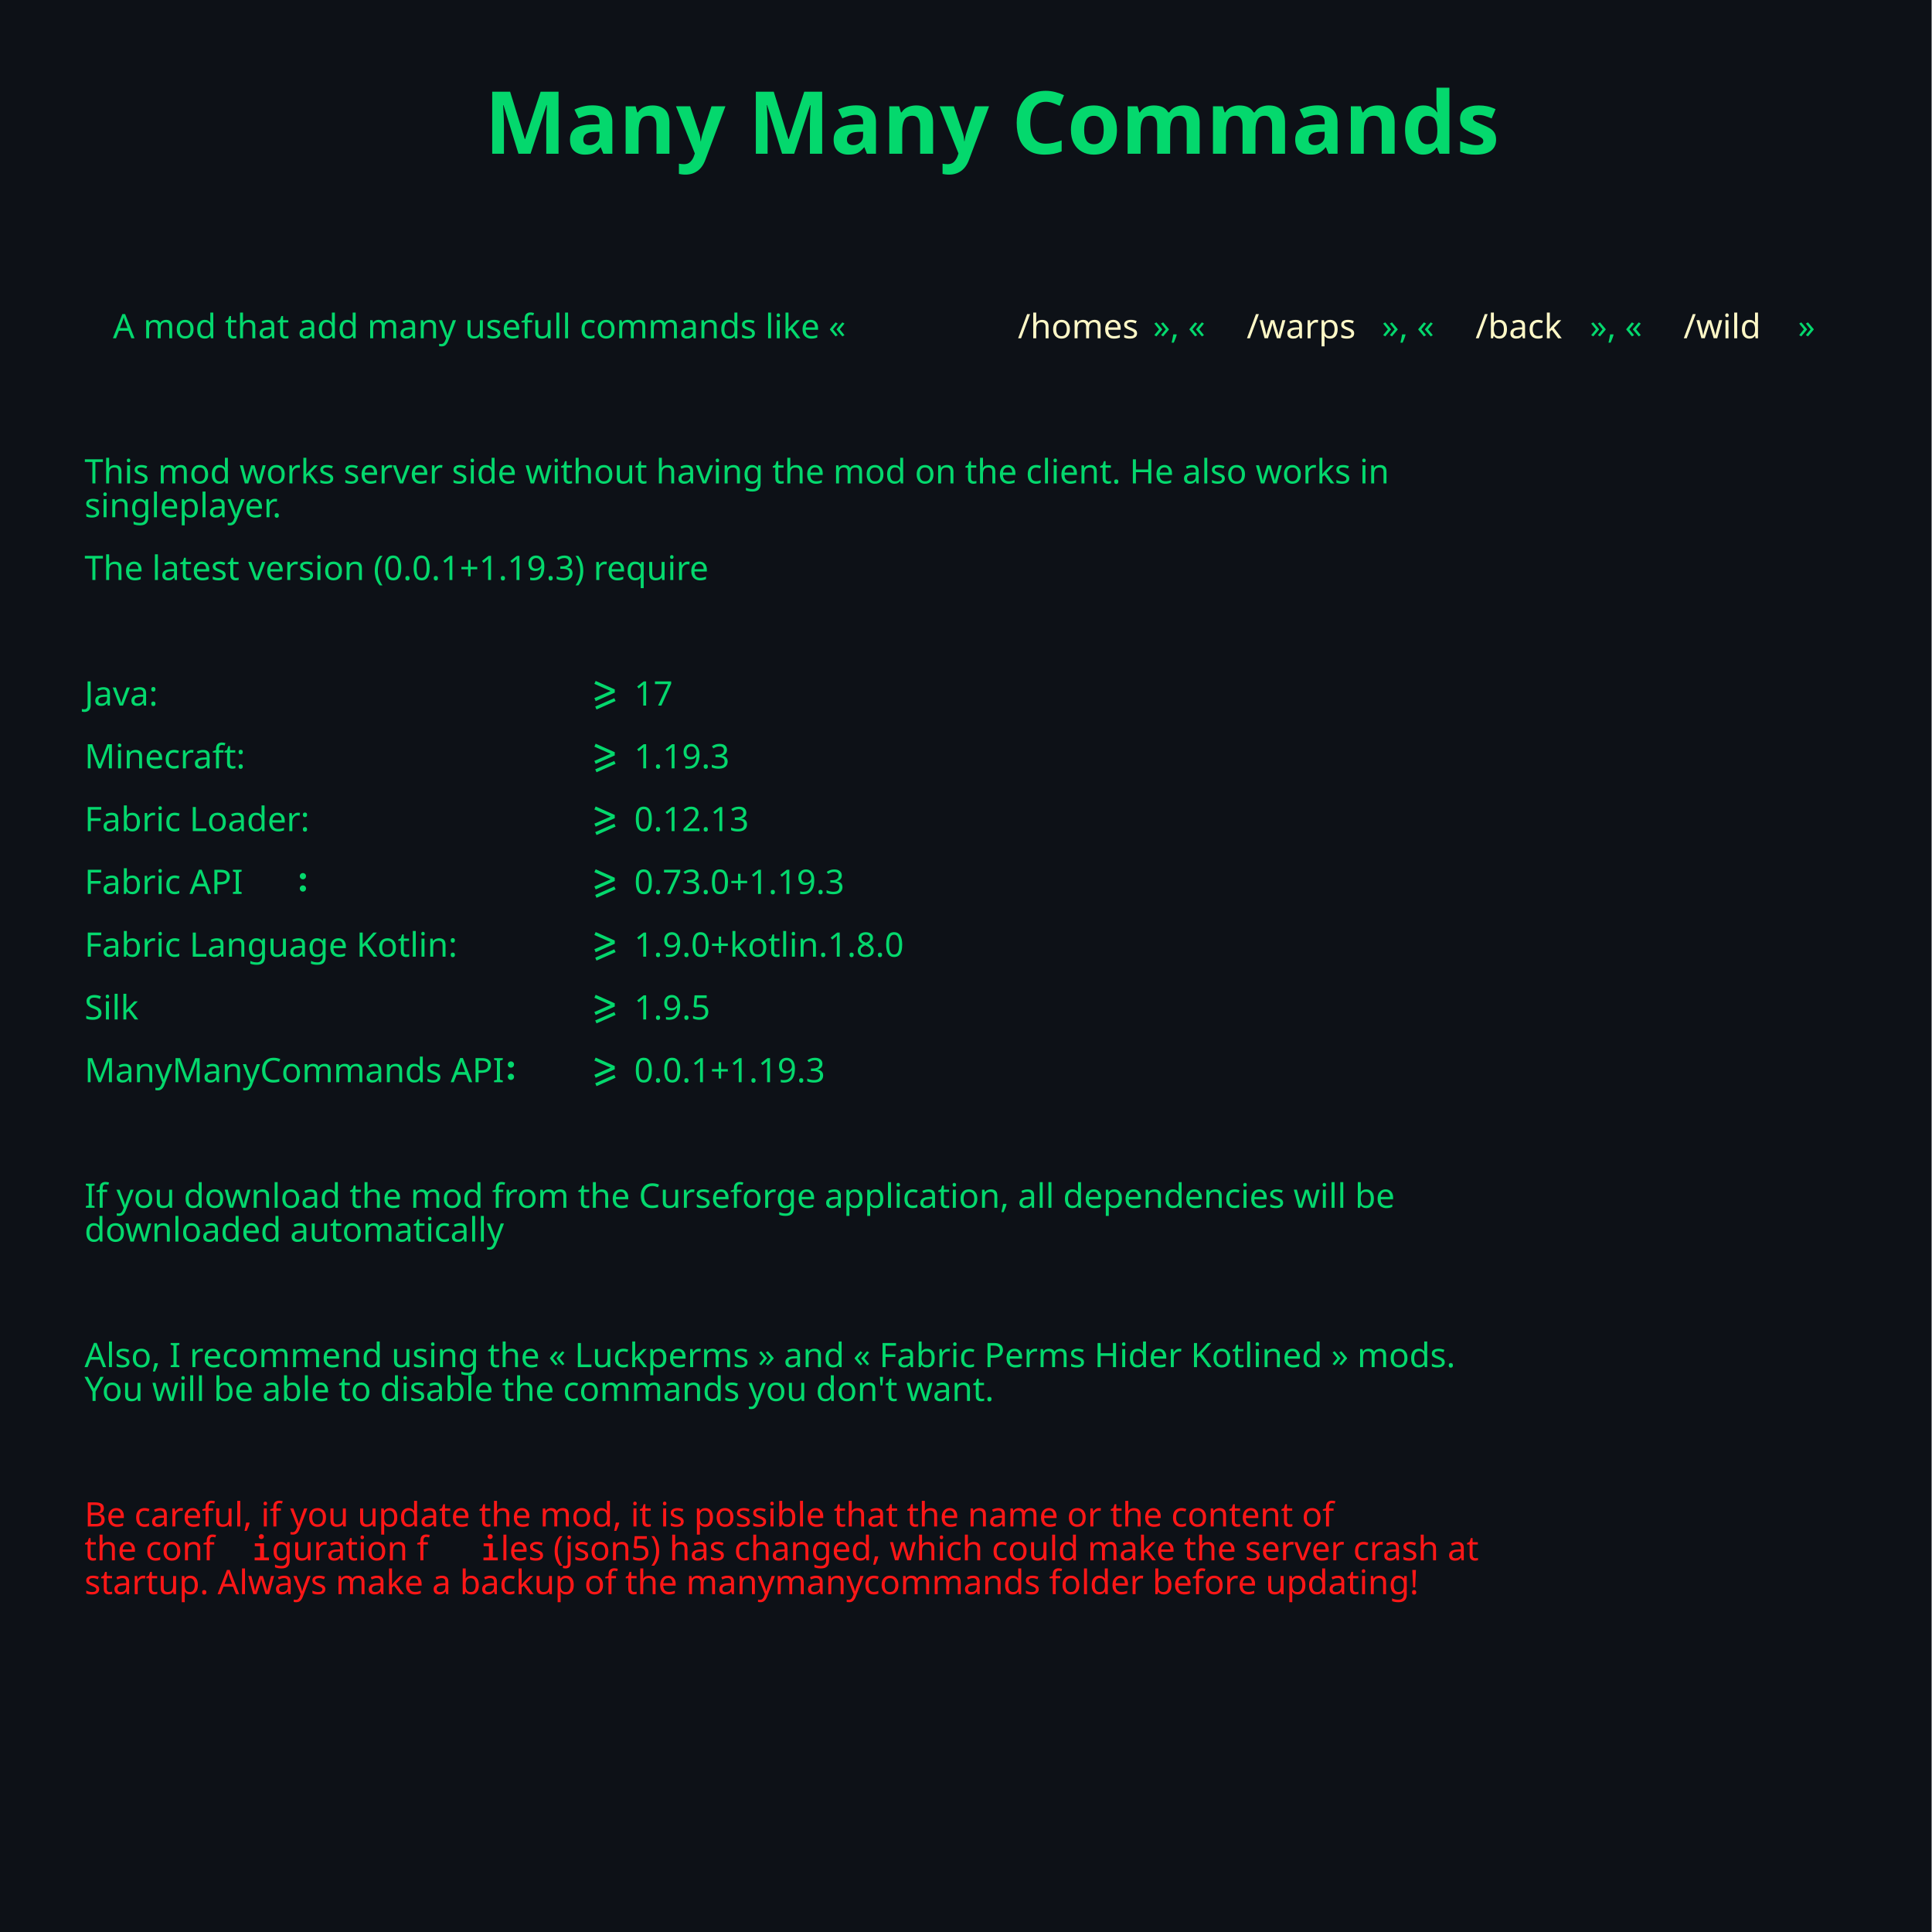
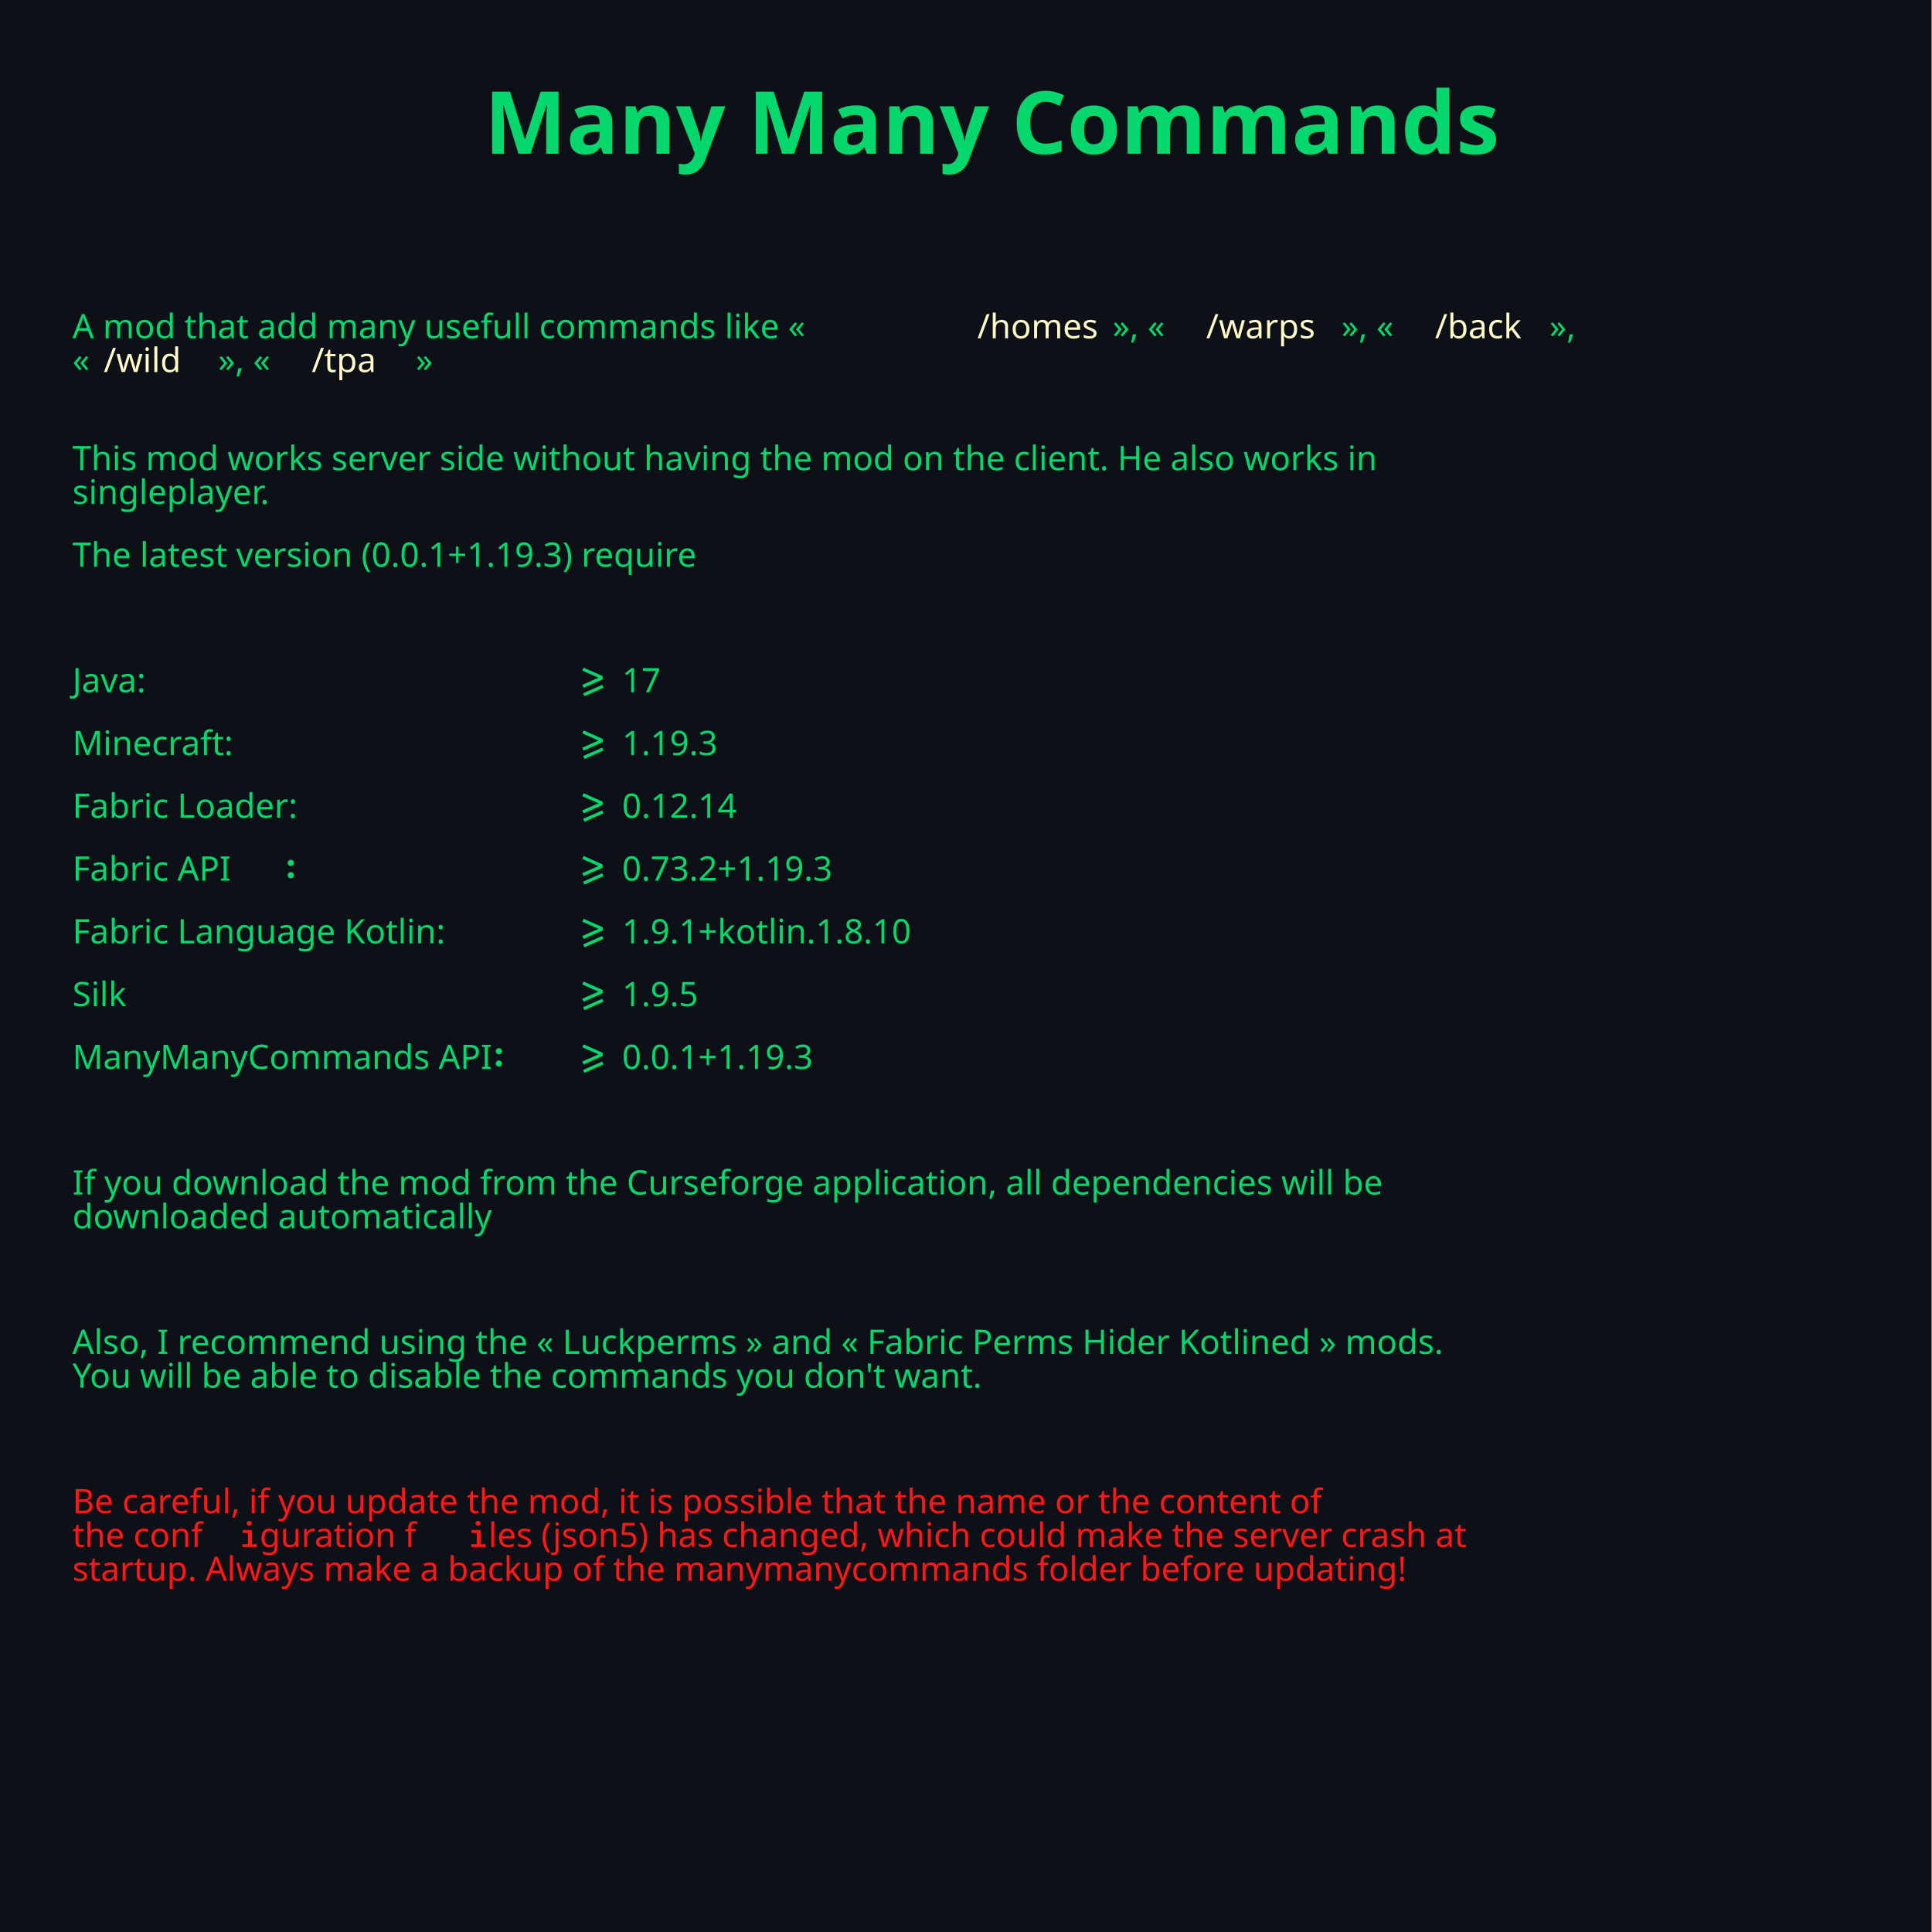
<svg xmlns="http://www.w3.org/2000/svg" width="100%" height="100%" viewBox="0 0 3334 3334" version="1.1" xml:space="preserve" style="fill-rule:evenodd;clip-rule:evenodd;stroke-linejoin:round;stroke-miterlimit:2;">
  <rect id="dark" x="0" y="0" width="3333.33" height="18750" style="fill:#0d1117;" />
-   <g transform="matrix(4.16667,0,0,4.16667,-20.8333,-540.289)">
+   <g transform="matrix(4.16667,0,0,4.16667,-41.6667,-563.206)">
    <text x="40px" y="329.892px" style="font-family:'FiraCode-Medium', 'Fira Code';font-weight:500;font-size:14px;fill:#04d86d;">This mod works server side without having the mod on the client. He also works in</text>
    <text x="40px" y="343.892px" style="font-family:'FiraCode-Medium', 'Fira Code';font-weight:500;font-size:14px;fill:#04d86d;">singleplayer.</text>
    <text x="40px" y="369.892px" style="font-family:'FiraCode-Medium', 'Fira Code';font-weight:500;font-size:14px;fill:#04d86d;">The latest version (0.0.1+1.19.3) require</text>
    <g transform="matrix(14,0,0,14,246.769,421.892)" />
    <g transform="matrix(14,0,0,14,246.769,421.892)" />
    <g transform="matrix(14,0,0,14,255.385,421.892)">
      <path d="M-0.301,-0.221l0.479,-0.21l-0.479,-0.211l0.038,-0.087l0.565,0.251l0,0.095l-0.565,0.251l-0.038,-0.089Zm0.025,0.25l0.564,-0.248l0.039,0.084l-0.565,0.251l-0.038,-0.087Z" style="fill:#04d86d;fill-rule:nonzero;" />
    </g>
    <g transform="matrix(14,0,0,14,255.385,421.892)" />
    <text x="40px" y="421.892px" style="font-family:'FiraCode-Medium', 'Fira Code';font-weight:500;font-size:14px;fill:#04d86d;">Java:                   <tspan x="264px " y="421.892px "> </tspan>17</text>
    <g transform="matrix(14,0,0,14,246.769,447.892)" />
    <g transform="matrix(14,0,0,14,246.769,447.892)" />
    <g transform="matrix(14,0,0,14,255.385,447.892)">
      <path d="M-0.301,-0.221l0.479,-0.21l-0.479,-0.211l0.038,-0.087l0.565,0.251l0,0.095l-0.565,0.251l-0.038,-0.089Zm0.025,0.25l0.564,-0.248l0.039,0.084l-0.565,0.251l-0.038,-0.087Z" style="fill:#04d86d;fill-rule:nonzero;" />
    </g>
    <g transform="matrix(14,0,0,14,255.385,447.892)" />
    <text x="40px" y="447.892px" style="font-family:'FiraCode-Medium', 'Fira Code';font-weight:500;font-size:14px;fill:#04d86d;">Minecraft:              <tspan x="264px " y="447.892px "> </tspan>1.19.3</text>
    <g transform="matrix(14,0,0,14,246.769,473.892)" />
    <g transform="matrix(14,0,0,14,246.769,473.892)" />
    <g transform="matrix(14,0,0,14,255.385,473.892)">
      <path d="M-0.301,-0.221l0.479,-0.21l-0.479,-0.211l0.038,-0.087l0.565,0.251l0,0.095l-0.565,0.251l-0.038,-0.089Zm0.025,0.25l0.564,-0.248l0.039,0.084l-0.565,0.251l-0.038,-0.087Z" style="fill:#04d86d;fill-rule:nonzero;" />
    </g>
    <g transform="matrix(14,0,0,14,255.385,473.892)" />
-     <text x="40px" y="473.892px" style="font-family:'FiraCode-Medium', 'Fira Code';font-weight:500;font-size:14px;fill:#04d86d;">Fabric Loader:          <tspan x="264px " y="473.892px "> </tspan>0.12.13</text>
+     <text x="40px" y="473.892px" style="font-family:'FiraCode-Medium', 'Fira Code';font-weight:500;font-size:14px;fill:#04d86d;">Fabric Loader:          <tspan x="264px " y="473.892px "> </tspan>0.12.14</text>
    <g transform="matrix(14,0,0,14,126.154,499.892)">
      <path d="M0.215,-0.525c-0,-0.025 0.009,-0.047 0.027,-0.065c0.017,-0.018 0.039,-0.027 0.065,-0.027c0.026,0 0.048,0.009 0.066,0.027c0.018,0.018 0.026,0.04 0.026,0.065c0,0.025 -0.008,0.047 -0.026,0.065c-0.018,0.019 -0.04,0.028 -0.066,0.028c-0.026,-0 -0.048,-0.009 -0.065,-0.028c-0.018,-0.018 -0.027,-0.04 -0.027,-0.065Zm-0,0.364c-0,-0.025 0.009,-0.046 0.027,-0.064c0.017,-0.018 0.039,-0.027 0.065,-0.027c0.026,-0 0.048,0.009 0.066,0.027c0.018,0.018 0.026,0.039 0.026,0.064c0,0.026 -0.008,0.047 -0.026,0.066c-0.018,0.018 -0.04,0.027 -0.066,0.027c-0.026,-0 -0.048,-0.009 -0.065,-0.027c-0.018,-0.019 -0.027,-0.04 -0.027,-0.066Z" style="fill:#04d86d;fill-rule:nonzero;" />
    </g>
    <g transform="matrix(14,0,0,14,126.154,499.892)" />
    <g transform="matrix(14,0,0,14,246.769,499.892)" />
    <g transform="matrix(14,0,0,14,246.769,499.892)" />
    <g transform="matrix(14,0,0,14,255.385,499.892)">
      <path d="M-0.301,-0.221l0.479,-0.21l-0.479,-0.211l0.038,-0.087l0.565,0.251l0,0.095l-0.565,0.251l-0.038,-0.089Zm0.025,0.25l0.564,-0.248l0.039,0.084l-0.565,0.251l-0.038,-0.087Z" style="fill:#04d86d;fill-rule:nonzero;" />
    </g>
    <g transform="matrix(14,0,0,14,255.385,499.892)" />
    <text x="40px" y="499.892px" style="font-family:'FiraCode-Medium', 'Fira Code';font-weight:500;font-size:14px;fill:#04d86d;">Fabric API<tspan x="134.769px " y="499.892px "> </tspan>
-       <tspan x="264px " y="499.892px "> </tspan>0.73.0+1.19.3</text>
+       <tspan x="264px " y="499.892px "> </tspan>0.73.2+1.19.3</text>
    <g transform="matrix(14,0,0,14,246.769,525.892)" />
    <g transform="matrix(14,0,0,14,246.769,525.892)" />
    <g transform="matrix(14,0,0,14,255.385,525.892)">
      <path d="M-0.301,-0.221l0.479,-0.21l-0.479,-0.211l0.038,-0.087l0.565,0.251l0,0.095l-0.565,0.251l-0.038,-0.089Zm0.025,0.25l0.564,-0.248l0.039,0.084l-0.565,0.251l-0.038,-0.087Z" style="fill:#04d86d;fill-rule:nonzero;" />
    </g>
    <g transform="matrix(14,0,0,14,255.385,525.892)" />
-     <text x="40px" y="525.892px" style="font-family:'FiraCode-Medium', 'Fira Code';font-weight:500;font-size:14px;fill:#04d86d;">Fabric Language Kotlin: <tspan x="264px " y="525.892px "> </tspan>1.9.0+kotlin.1.8.0</text>
+     <text x="40px" y="525.892px" style="font-family:'FiraCode-Medium', 'Fira Code';font-weight:500;font-size:14px;fill:#04d86d;">Fabric Language Kotlin: <tspan x="264px " y="525.892px "> </tspan>1.9.1+kotlin.1.8.10</text>
    <g transform="matrix(14,0,0,14,246.769,551.892)" />
    <g transform="matrix(14,0,0,14,246.769,551.892)" />
    <g transform="matrix(14,0,0,14,255.385,551.892)">
      <path d="M-0.301,-0.221l0.479,-0.21l-0.479,-0.211l0.038,-0.087l0.565,0.251l0,0.095l-0.565,0.251l-0.038,-0.089Zm0.025,0.25l0.564,-0.248l0.039,0.084l-0.565,0.251l-0.038,-0.087Z" style="fill:#04d86d;fill-rule:nonzero;" />
    </g>
    <g transform="matrix(14,0,0,14,255.385,551.892)" />
    <text x="40px" y="551.892px" style="font-family:'FiraCode-Medium', 'Fira Code';font-weight:500;font-size:14px;fill:#04d86d;">Silk                    <tspan x="264px " y="551.892px "> </tspan>1.9.5</text>
    <g transform="matrix(14,0,0,14,212.308,577.892)">
      <path d="M0.215,-0.525c-0,-0.025 0.009,-0.047 0.027,-0.065c0.017,-0.018 0.039,-0.027 0.065,-0.027c0.026,0 0.048,0.009 0.066,0.027c0.018,0.018 0.026,0.04 0.026,0.065c0,0.025 -0.008,0.047 -0.026,0.065c-0.018,0.019 -0.04,0.028 -0.066,0.028c-0.026,-0 -0.048,-0.009 -0.065,-0.028c-0.018,-0.018 -0.027,-0.04 -0.027,-0.065Zm-0,0.364c-0,-0.025 0.009,-0.046 0.027,-0.064c0.017,-0.018 0.039,-0.027 0.065,-0.027c0.026,-0 0.048,0.009 0.066,0.027c0.018,0.018 0.026,0.039 0.026,0.064c0,0.026 -0.008,0.047 -0.026,0.066c-0.018,0.018 -0.04,0.027 -0.066,0.027c-0.026,-0 -0.048,-0.009 -0.065,-0.027c-0.018,-0.019 -0.027,-0.04 -0.027,-0.066Z" style="fill:#04d86d;fill-rule:nonzero;" />
    </g>
    <g transform="matrix(14,0,0,14,212.308,577.892)" />
    <g transform="matrix(14,0,0,14,246.769,577.892)" />
    <g transform="matrix(14,0,0,14,246.769,577.892)" />
    <g transform="matrix(14,0,0,14,255.385,577.892)">
      <path d="M-0.301,-0.221l0.479,-0.21l-0.479,-0.211l0.038,-0.087l0.565,0.251l0,0.095l-0.565,0.251l-0.038,-0.089Zm0.025,0.25l0.564,-0.248l0.039,0.084l-0.565,0.251l-0.038,-0.087Z" style="fill:#04d86d;fill-rule:nonzero;" />
    </g>
    <g transform="matrix(14,0,0,14,255.385,577.892)" />
    <text x="40px" y="577.892px" style="font-family:'FiraCode-Medium', 'Fira Code';font-weight:500;font-size:14px;fill:#04d86d;">ManyManyCommands API<tspan x="220.923px " y="577.892px "> </tspan>
      <tspan x="264px " y="577.892px "> </tspan>0.0.1+1.19.3</text>
    <text x="40px" y="629.892px" style="font-family:'FiraCode-Medium', 'Fira Code';font-weight:500;font-size:14px;fill:#04d86d;">If you download the mod from the Curseforge application, all dependencies will be</text>
    <text x="40px" y="643.892px" style="font-family:'FiraCode-Medium', 'Fira Code';font-weight:500;font-size:14px;fill:#04d86d;">downloaded automatically</text>
    <text x="40px" y="695.892px" style="font-family:'FiraCode-Medium', 'Fira Code';font-weight:500;font-size:14px;fill:#04d86d;">Also, I recommend using the « Luckperms » and « Fabric Perms Hider Kotlined » mods.</text>
    <text x="40px" y="709.892px" style="font-family:'FiraCode-Medium', 'Fira Code';font-weight:500;font-size:14px;fill:#04d86d;">You will be able to disable the commands you don't want.</text>
    <text x="40px" y="761.892px" style="font-family:'FiraCode-Medium', 'Fira Code';font-weight:500;font-size:14px;fill:#ff1717;">Be careful, if you update the mod, it is possible that the name or the content of</text>
    <g transform="matrix(14,0,0,14,108.923,775.892)">
      <path d="M0.307,-0.774c0.023,0 0.041,0.007 0.055,0.021c0.014,0.014 0.021,0.031 0.021,0.051c-0,0.021 -0.007,0.038 -0.021,0.052c-0.014,0.014 -0.032,0.021 -0.055,0.021c-0.022,0 -0.04,-0.007 -0.054,-0.021c-0.014,-0.014 -0.021,-0.031 -0.021,-0.052c0,-0.02 0.007,-0.037 0.021,-0.051c0.014,-0.014 0.032,-0.021 0.054,-0.021Zm0.08,0.271l0,0.419l0.147,-0l0,0.084l-0.424,0l0,-0.084l0.162,-0l0,-0.334l-0.157,0l0,-0.085l0.272,0Z" style="fill:#ff1717;fill-rule:nonzero;" />
    </g>
    <g transform="matrix(14,0,0,14,108.923,775.892)" />
    <g transform="matrix(14,0,0,14,203.692,775.892)">
      <path d="M0.307,-0.774c0.023,0 0.041,0.007 0.055,0.021c0.014,0.014 0.021,0.031 0.021,0.051c-0,0.021 -0.007,0.038 -0.021,0.052c-0.014,0.014 -0.032,0.021 -0.055,0.021c-0.022,0 -0.04,-0.007 -0.054,-0.021c-0.014,-0.014 -0.021,-0.031 -0.021,-0.052c0,-0.02 0.007,-0.037 0.021,-0.051c0.014,-0.014 0.032,-0.021 0.054,-0.021Zm0.08,0.271l0,0.419l0.147,-0l0,0.084l-0.424,0l0,-0.084l0.162,-0l0,-0.334l-0.157,0l0,-0.085l0.272,0Z" style="fill:#ff1717;fill-rule:nonzero;" />
    </g>
    <g transform="matrix(14,0,0,14,203.692,775.892)" />
    <text x="40px" y="775.892px" style="font-family:'FiraCode-Medium', 'Fira Code';font-weight:500;font-size:14px;fill:#ff1717;">the conf<tspan x="117.538px " y="775.892px ">g</tspan>uration f<tspan x="212.308px " y="775.892px ">l</tspan>es (json5) has changed, which could make the server crash at</text>
    <g transform="matrix(14,0,0,14,703.385,789.892)" />
    <text x="40px" y="789.892px" style="font-family:'FiraCode-Medium', 'Fira Code';font-weight:500;font-size:14px;fill:#ff1717;">startup. Always make a backup of the manymanycommands folder before updating!</text>
  </g>
-   <g transform="matrix(4.16667,0,0,4.16667,-20.8333,-790.785)">
-     <text x="51.769px" y="329.892px" style="font-family:'FiraCode-Medium', 'Fira Code';font-weight:500;font-size:14px;fill:#04d86d;">A mod that add many usefull commands like «</text>
-     <text x="426.538px" y="329.892px" style="font-family:'FiraCode-Medium', 'Fira Code';font-weight:500;font-size:14px;fill:#fff8c7;">/homes</text>
-     <text x="482.538px" y="329.892px" style="font-family:'FiraCode-Medium', 'Fira Code';font-weight:500;font-size:14px;fill:#04d86d;">», «</text>
-     <text x="521.308px" y="329.892px" style="font-family:'FiraCode-Medium', 'Fira Code';font-weight:500;font-size:14px;fill:#fff8c7;">/warps</text>
-     <text x="577.308px" y="329.892px" style="font-family:'FiraCode-Medium', 'Fira Code';font-weight:500;font-size:14px;fill:#04d86d;">», «</text>
-     <text x="616.077px" y="329.892px" style="font-family:'FiraCode-Medium', 'Fira Code';font-weight:500;font-size:14px;fill:#fff8c7;">/back</text>
-     <text x="663.462px" y="329.892px" style="font-family:'FiraCode-Medium', 'Fira Code';font-weight:500;font-size:14px;fill:#04d86d;">», «</text>
-     <text x="702.231px" y="329.892px" style="font-family:'FiraCode-Medium', 'Fira Code';font-weight:500;font-size:14px;fill:#fff8c7;">/wild</text>
-     <g transform="matrix(14,0,0,14,758.231,329.892)" />
-     <text x="749.615px" y="329.892px" style="font-family:'FiraCode-Medium', 'Fira Code';font-weight:500;font-size:14px;fill:#04d86d;">»</text>
+   <g transform="matrix(4.16667,0,0,4.16667,-41.6667,-790.785)">
+     <text x="40px" y="329.892px" style="font-family:'FiraCode-Medium', 'Fira Code';font-weight:500;font-size:14px;fill:#04d86d;">A mod that add many usefull commands like «</text>
+     <text x="414.769px" y="329.892px" style="font-family:'FiraCode-Medium', 'Fira Code';font-weight:500;font-size:14px;fill:#fff8c7;">/homes</text>
+     <text x="470.769px" y="329.892px" style="font-family:'FiraCode-Medium', 'Fira Code';font-weight:500;font-size:14px;fill:#04d86d;">», «</text>
+     <text x="509.538px" y="329.892px" style="font-family:'FiraCode-Medium', 'Fira Code';font-weight:500;font-size:14px;fill:#fff8c7;">/warps</text>
+     <text x="565.538px" y="329.892px" style="font-family:'FiraCode-Medium', 'Fira Code';font-weight:500;font-size:14px;fill:#04d86d;">», «</text>
+     <text x="604.308px" y="329.892px" style="font-family:'FiraCode-Medium', 'Fira Code';font-weight:500;font-size:14px;fill:#fff8c7;">/back</text>
+     <text x="651.692px" y="329.892px" style="font-family:'FiraCode-Medium', 'Fira Code';font-weight:500;font-size:14px;fill:#04d86d;">»,</text>
+     <text x="40px" y="343.892px" style="font-family:'FiraCode-Medium', 'Fira Code';font-weight:500;font-size:14px;fill:#04d86d;">«</text>
+     <text x="52.923px" y="343.892px" style="font-family:'FiraCode-Medium', 'Fira Code';font-weight:500;font-size:14px;fill:#fff8c7;">/wild</text>
+     <text x="100.308px" y="343.892px" style="font-family:'FiraCode-Medium', 'Fira Code';font-weight:500;font-size:14px;fill:#04d86d;">», «</text>
+     <text x="139.077px" y="343.892px" style="font-family:'FiraCode-Medium', 'Fira Code';font-weight:500;font-size:14px;fill:#fff8c7;">/tpa</text>
+     <g transform="matrix(14,0,0,14,190.769,343.892)" />
+     <text x="182.154px" y="343.892px" style="font-family:'FiraCode-Medium', 'Fira Code';font-weight:500;font-size:14px;fill:#04d86d;">»</text>
  </g>
  <g id="Title" transform="matrix(150,0,0,150,2497.44,265.333)" />
  <text x="835.897px" y="265.333px" style="font-family:'FiraCode-SemiBold', 'Fira Code';font-weight:600;font-size:150px;fill:#04d86d;">Many Many Commands</text>
</svg>
